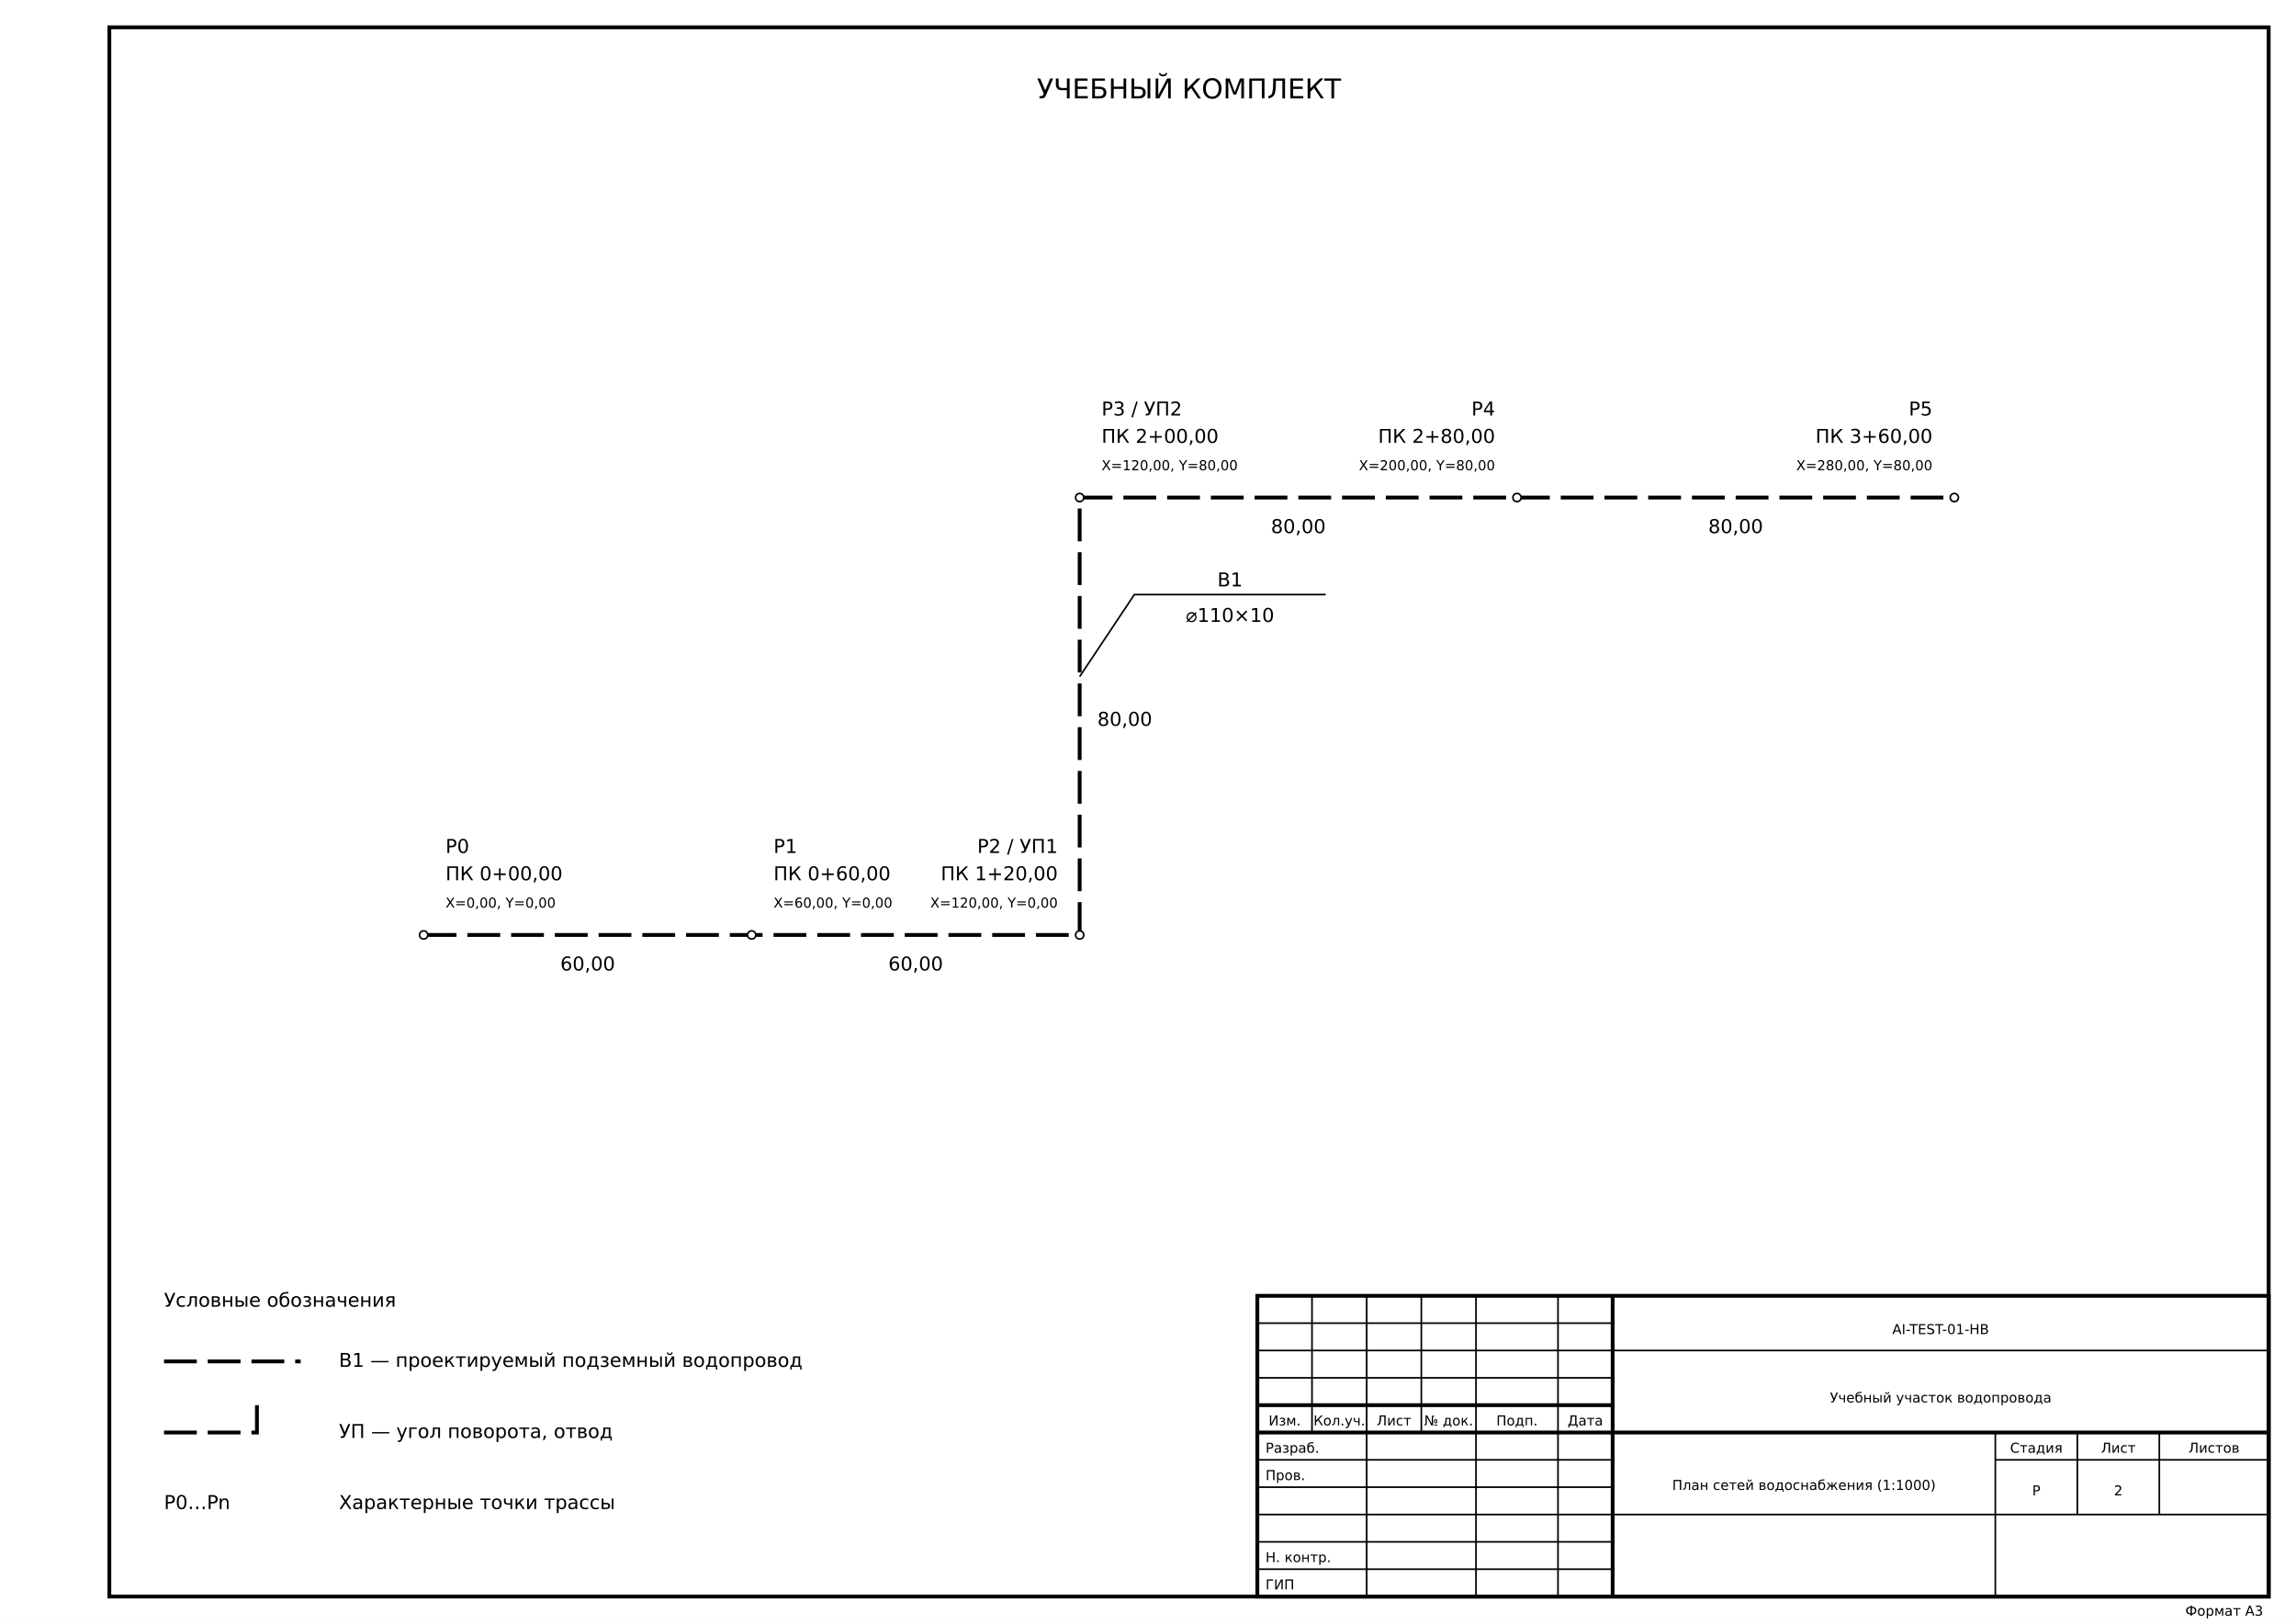
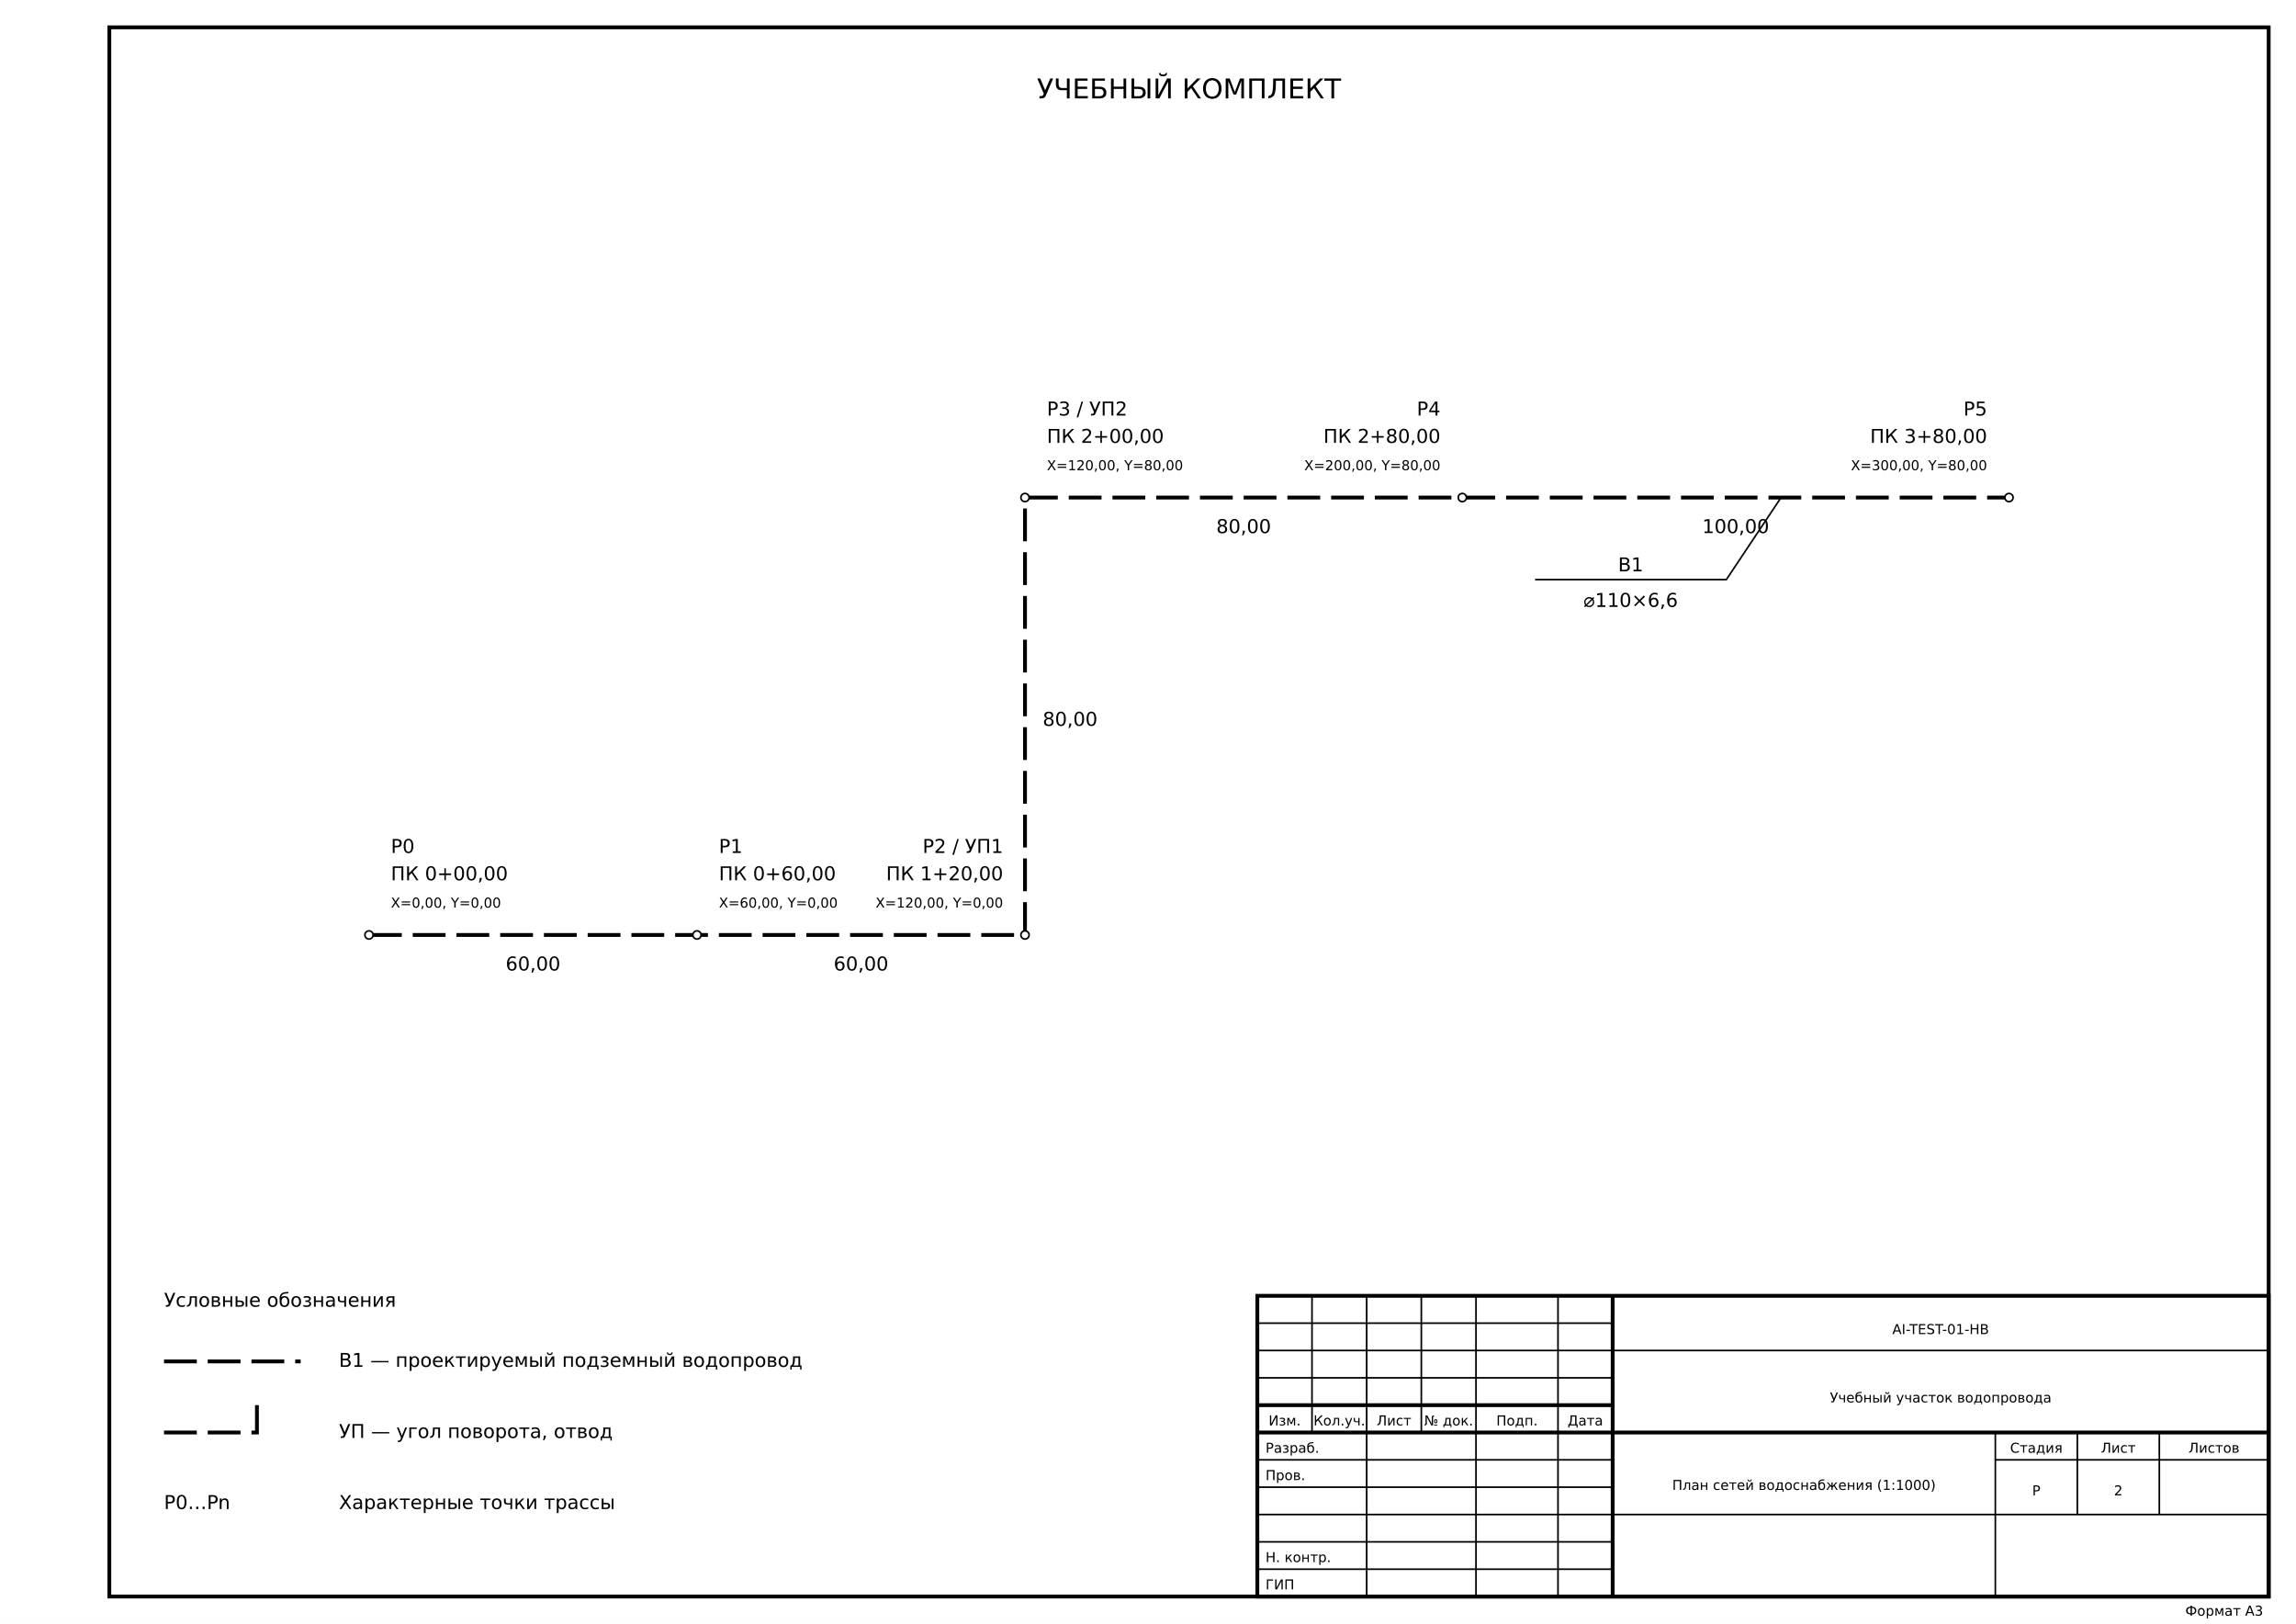
<svg xmlns="http://www.w3.org/2000/svg" width="420mm" height="297mm" viewBox="0 0 420 297">
  <rect width="420" height="297" fill="white" />
  <g fill="none" stroke="black" stroke-width="0.7">
    <rect id="frame" x="20" y="5" width="395" height="287" />
    <rect id="title-block" x="230" y="237" width="185" height="55" />
  </g>
  <g transform="translate(230 237)">
    <g fill="none" stroke="black" stroke-width="0.7">
      <path d="M 65,0 V 55" />
      <path d="M 0,25 H 185" />
      <path d="M 0,20 H 65" />
    </g>
    <g fill="none" stroke="black" stroke-width="0.3">
      <path d="M 0,5 H 65 M 0,10 H 65 M 0,15 H 65" />
      <path d="M 0,30 H 65 M 0,35 H 65 M 0,40 H 65 M 0,45 H 65 M 0,50 H 65" />
      <path d="M 10,0 V 25 M 20,0 V 25 M 30,0 V 25 M 40,0 V 25 M 55,0 V 25" />
      <path d="M 20,25 V 55 M 40,25 V 55 M 55,25 V 55" />
      <path d="M 65,10 H 185" />
      <path d="M 135,25 V 55 M 150,25 V 40 M 165,25 V 40" />
      <path d="M 135,30 H 185" />
      <path d="M 65,40 H 185" />
    </g>
    <g font-family="DejaVu Sans" fill="black">
      <g text-anchor="middle">
        <text x="125" y="7" font-size="2.5">AI-TEST-01-НВ</text>
        <text x="125" y="19.5" font-size="2.5">Учебный участок водопровода</text>
        <text x="100" y="35.5" font-size="2.5">
          <tspan x="100" y="35.5">План сетей водоснабжения (1:1000)</tspan>
        </text>
        <text x="142.5" y="28.7" font-size="2.5">Стадия</text>
        <text x="142.5" y="36.5" font-size="2.5">Р</text>
        <text x="157.5" y="28.7" font-size="2.5">Лист</text>
        <text x="157.5" y="36.5" font-size="2.5">2</text>
        <text x="175" y="28.7" font-size="2.5">Листов</text>
        <text x="175" y="36.5" font-size="2.5" />
      </g>
      <g text-anchor="middle" font-size="2.5">
        <text x="5" y="23.7">Изм.</text>
        <text x="15" y="23.7">Кол.уч.</text>
        <text x="25" y="23.7">Лист</text>
        <text x="35" y="23.7">№ док.</text>
        <text x="47.5" y="23.7">Подп.</text>
        <text x="60" y="23.7">Дата</text>
      </g>
      <g text-anchor="start" font-size="2.5">
        <text x="1.5" y="28.7">Разраб.</text>
        <text x="1.5" y="33.7">Пров.</text>
        <text x="1.5" y="48.7">Н. контр.</text>
        <text x="1.5" y="53.7">ГИП</text>
      </g>
    </g>
  </g>
  <text x="217.5" y="18" text-anchor="middle" font-family="DejaVu Sans" font-size="5">УЧЕБНЫЙ КОМПЛЕКТ</text>
  <text id="paper-format" x="414" y="295.5" text-anchor="end" font-family="DejaVu Sans" font-size="2.5">Формат A3</text>
  <g id="route-geometry" data-scale="1000" data-line-count="1">
-     <polyline id="route-line" points="77.5,171.0 137.5,171.0 197.5,171.0 197.5,91.0 277.5,91.0 357.5,91.0" display="inline" visibility="visible" fill="none" stroke="black" stroke-width="0.7" stroke-dasharray="6 2" stroke-linejoin="miter" />
-     <circle data-kind="point-marker" data-point-id="P0" cx="77.5" cy="171.0" r="0.75" fill="white" stroke="black" stroke-width="0.3" />
-     <circle data-kind="point-marker" data-point-id="P1" cx="137.5" cy="171.0" r="0.75" fill="white" stroke="black" stroke-width="0.3" />
-     <circle data-kind="point-marker" data-point-id="P2" cx="197.5" cy="171.0" r="0.75" fill="white" stroke="black" stroke-width="0.3" />
-     <circle data-kind="point-marker" data-point-id="P3" cx="197.5" cy="91.0" r="0.75" fill="white" stroke="black" stroke-width="0.3" />
-     <circle data-kind="point-marker" data-point-id="P4" cx="277.5" cy="91.0" r="0.75" fill="white" stroke="black" stroke-width="0.3" />
-     <circle data-kind="point-marker" data-point-id="P5" cx="357.5" cy="91.0" r="0.75" fill="white" stroke="black" stroke-width="0.3" />
+     <polyline id="route-line" points="67.5,171.0 127.5,171.0 187.5,171.0 187.5,91.0 267.5,91.0 367.5,91.0" display="inline" visibility="visible" fill="none" stroke="black" stroke-width="0.7" stroke-dasharray="6 2" stroke-linejoin="miter" />
+     <circle data-kind="point-marker" data-point-id="P0" cx="67.5" cy="171.0" r="0.75" fill="white" stroke="black" stroke-width="0.3" />
+     <circle data-kind="point-marker" data-point-id="P1" cx="127.5" cy="171.0" r="0.75" fill="white" stroke="black" stroke-width="0.3" />
+     <circle data-kind="point-marker" data-point-id="P2" cx="187.5" cy="171.0" r="0.75" fill="white" stroke="black" stroke-width="0.3" />
+     <circle data-kind="point-marker" data-point-id="P3" cx="187.5" cy="91.0" r="0.75" fill="white" stroke="black" stroke-width="0.3" />
+     <circle data-kind="point-marker" data-point-id="P4" cx="267.5" cy="91.0" r="0.75" fill="white" stroke="black" stroke-width="0.3" />
+     <circle data-kind="point-marker" data-point-id="P5" cx="367.5" cy="91.0" r="0.75" fill="white" stroke="black" stroke-width="0.3" />
  </g>
  <g id="route-labels" font-family="DejaVu Sans" font-size="3.5" fill="black">
    <g data-kind="point-label" data-point-id="P0">
-       <text data-kind="point-name" data-point-id="P0" x="81.5" y="156.0" text-anchor="start">P0</text>
-       <text data-kind="station" data-point-id="P0" x="81.5" y="161.0" text-anchor="start">ПК 0+00,00</text>
-       <text data-kind="coordinates" data-point-id="P0" x="81.5" y="166.0" text-anchor="start" font-size="2.5">X=0,00, Y=0,00</text>
+       <text data-kind="point-name" data-point-id="P0" x="71.5" y="156.0" text-anchor="start">P0</text>
+       <text data-kind="station" data-point-id="P0" x="71.5" y="161.0" text-anchor="start">ПК 0+00,00</text>
+       <text data-kind="coordinates" data-point-id="P0" x="71.5" y="166.0" text-anchor="start" font-size="2.5">X=0,00, Y=0,00</text>
    </g>
    <g data-kind="point-label" data-point-id="P1">
-       <text data-kind="point-name" data-point-id="P1" x="141.5" y="156.0" text-anchor="start">P1</text>
-       <text data-kind="station" data-point-id="P1" x="141.5" y="161.0" text-anchor="start">ПК 0+60,00</text>
-       <text data-kind="coordinates" data-point-id="P1" x="141.5" y="166.0" text-anchor="start" font-size="2.5">X=60,00, Y=0,00</text>
+       <text data-kind="point-name" data-point-id="P1" x="131.5" y="156.0" text-anchor="start">P1</text>
+       <text data-kind="station" data-point-id="P1" x="131.5" y="161.0" text-anchor="start">ПК 0+60,00</text>
+       <text data-kind="coordinates" data-point-id="P1" x="131.5" y="166.0" text-anchor="start" font-size="2.5">X=60,00, Y=0,00</text>
    </g>
    <g data-kind="point-label" data-point-id="P2">
-       <text data-kind="point-name" data-point-id="P2" x="193.5" y="156.0" text-anchor="end">P2 / УП1</text>
-       <text data-kind="station" data-point-id="P2" x="193.5" y="161.0" text-anchor="end">ПК 1+20,00</text>
-       <text data-kind="coordinates" data-point-id="P2" x="193.5" y="166.0" text-anchor="end" font-size="2.5">X=120,00, Y=0,00</text>
+       <text data-kind="point-name" data-point-id="P2" x="183.5" y="156.0" text-anchor="end">P2 / УП1</text>
+       <text data-kind="station" data-point-id="P2" x="183.5" y="161.0" text-anchor="end">ПК 1+20,00</text>
+       <text data-kind="coordinates" data-point-id="P2" x="183.5" y="166.0" text-anchor="end" font-size="2.5">X=120,00, Y=0,00</text>
    </g>
    <g data-kind="point-label" data-point-id="P3">
-       <text data-kind="point-name" data-point-id="P3" x="201.5" y="76.0" text-anchor="start">P3 / УП2</text>
-       <text data-kind="station" data-point-id="P3" x="201.5" y="81.0" text-anchor="start">ПК 2+00,00</text>
-       <text data-kind="coordinates" data-point-id="P3" x="201.5" y="86.0" text-anchor="start" font-size="2.5">X=120,00, Y=80,00</text>
+       <text data-kind="point-name" data-point-id="P3" x="191.5" y="76.0" text-anchor="start">P3 / УП2</text>
+       <text data-kind="station" data-point-id="P3" x="191.5" y="81.0" text-anchor="start">ПК 2+00,00</text>
+       <text data-kind="coordinates" data-point-id="P3" x="191.5" y="86.0" text-anchor="start" font-size="2.5">X=120,00, Y=80,00</text>
    </g>
    <g data-kind="point-label" data-point-id="P4">
-       <text data-kind="point-name" data-point-id="P4" x="273.5" y="76.0" text-anchor="end">P4</text>
-       <text data-kind="station" data-point-id="P4" x="273.5" y="81.0" text-anchor="end">ПК 2+80,00</text>
-       <text data-kind="coordinates" data-point-id="P4" x="273.5" y="86.0" text-anchor="end" font-size="2.5">X=200,00, Y=80,00</text>
+       <text data-kind="point-name" data-point-id="P4" x="263.5" y="76.0" text-anchor="end">P4</text>
+       <text data-kind="station" data-point-id="P4" x="263.5" y="81.0" text-anchor="end">ПК 2+80,00</text>
+       <text data-kind="coordinates" data-point-id="P4" x="263.5" y="86.0" text-anchor="end" font-size="2.5">X=200,00, Y=80,00</text>
    </g>
    <g data-kind="point-label" data-point-id="P5">
-       <text data-kind="point-name" data-point-id="P5" x="353.5" y="76.0" text-anchor="end">P5</text>
-       <text data-kind="station" data-point-id="P5" x="353.5" y="81.0" text-anchor="end">ПК 3+60,00</text>
-       <text data-kind="coordinates" data-point-id="P5" x="353.5" y="86.0" text-anchor="end" font-size="2.5">X=280,00, Y=80,00</text>
+       <text data-kind="point-name" data-point-id="P5" x="363.5" y="76.0" text-anchor="end">P5</text>
+       <text data-kind="station" data-point-id="P5" x="363.5" y="81.0" text-anchor="end">ПК 3+80,00</text>
+       <text data-kind="coordinates" data-point-id="P5" x="363.5" y="86.0" text-anchor="end" font-size="2.5">X=300,00, Y=80,00</text>
    </g>
-     <text data-kind="length" data-start-id="P0" data-end-id="P1" x="107.5" y="177.5" text-anchor="middle">60,00</text>
-     <text data-kind="length" data-start-id="P1" data-end-id="P2" x="167.5" y="177.5" text-anchor="middle">60,00</text>
-     <text data-kind="length" data-start-id="P2" data-end-id="P3" x="205.75" y="132.75" text-anchor="middle">80,00</text>
-     <text data-kind="length" data-start-id="P3" data-end-id="P4" x="237.5" y="97.5" text-anchor="middle">80,00</text>
-     <text data-kind="length" data-start-id="P4" data-end-id="P5" x="317.5" y="97.5" text-anchor="middle">80,00</text>
-     <g data-kind="pipe-label" data-bounds="207.5 103.75 242.5 113.75" font-family="DejaVu Sans" font-size="3.5" fill="black" stroke="none">
-       <path data-kind="pipe-leader" d="M 197.5,123.75 L 207.5,108.75 H 242.5" fill="none" stroke="black" stroke-width="0.3" />
-       <text data-kind="pipe-network" x="225.0" y="107.25" text-anchor="middle">В1</text>
-       <text data-kind="pipe-size" x="225.0" y="113.75" text-anchor="middle">⌀110×10</text>
+     <text data-kind="length" data-start-id="P0" data-end-id="P1" x="97.5" y="177.5" text-anchor="middle">60,00</text>
+     <text data-kind="length" data-start-id="P1" data-end-id="P2" x="157.5" y="177.5" text-anchor="middle">60,00</text>
+     <text data-kind="length" data-start-id="P2" data-end-id="P3" x="195.75" y="132.75" text-anchor="middle">80,00</text>
+     <text data-kind="length" data-start-id="P3" data-end-id="P4" x="227.5" y="97.5" text-anchor="middle">80,00</text>
+     <text data-kind="length" data-start-id="P4" data-end-id="P5" x="317.5" y="97.5" text-anchor="middle">100,00</text>
+     <g data-kind="pipe-label" data-bounds="280.8 101.0 315.8 111.0" font-family="DejaVu Sans" font-size="3.5" fill="black" stroke="none">
+       <path data-kind="pipe-leader" d="M 325.8,91.0 L 315.8,106.0 H 280.8" fill="none" stroke="black" stroke-width="0.3" />
+       <text data-kind="pipe-network" x="298.3" y="104.5" text-anchor="middle">В1</text>
+       <text data-kind="pipe-size" x="298.3" y="111.0" text-anchor="middle">⌀110×6,6</text>
    </g>
  </g>
  <g id="plan-legend" transform="translate(30 239)" font-family="DejaVu Sans" font-size="3.5" fill="black">
    <text x="0" y="0" font-size="3.5">Условные обозначения</text>
    <path display="inline" data-kind="pipe-symbol" d="M 0,10 H 25" fill="none" stroke="black" stroke-width="0.7" stroke-dasharray="6 2" />
    <text x="32" y="11">В1 — проектируемый подземный водопровод</text>
    <path display="inline" data-kind="bend-symbol" d="M 0,23 H 17 V 16" fill="none" stroke="black" stroke-width="0.7" stroke-dasharray="6 2" stroke-linejoin="miter" />
    <text x="32" y="24">УП — угол поворота, отвод</text>
    <text x="0" y="37">P0…Pn</text>
    <text x="32" y="37">Характерные точки трассы</text>
  </g>
</svg>
